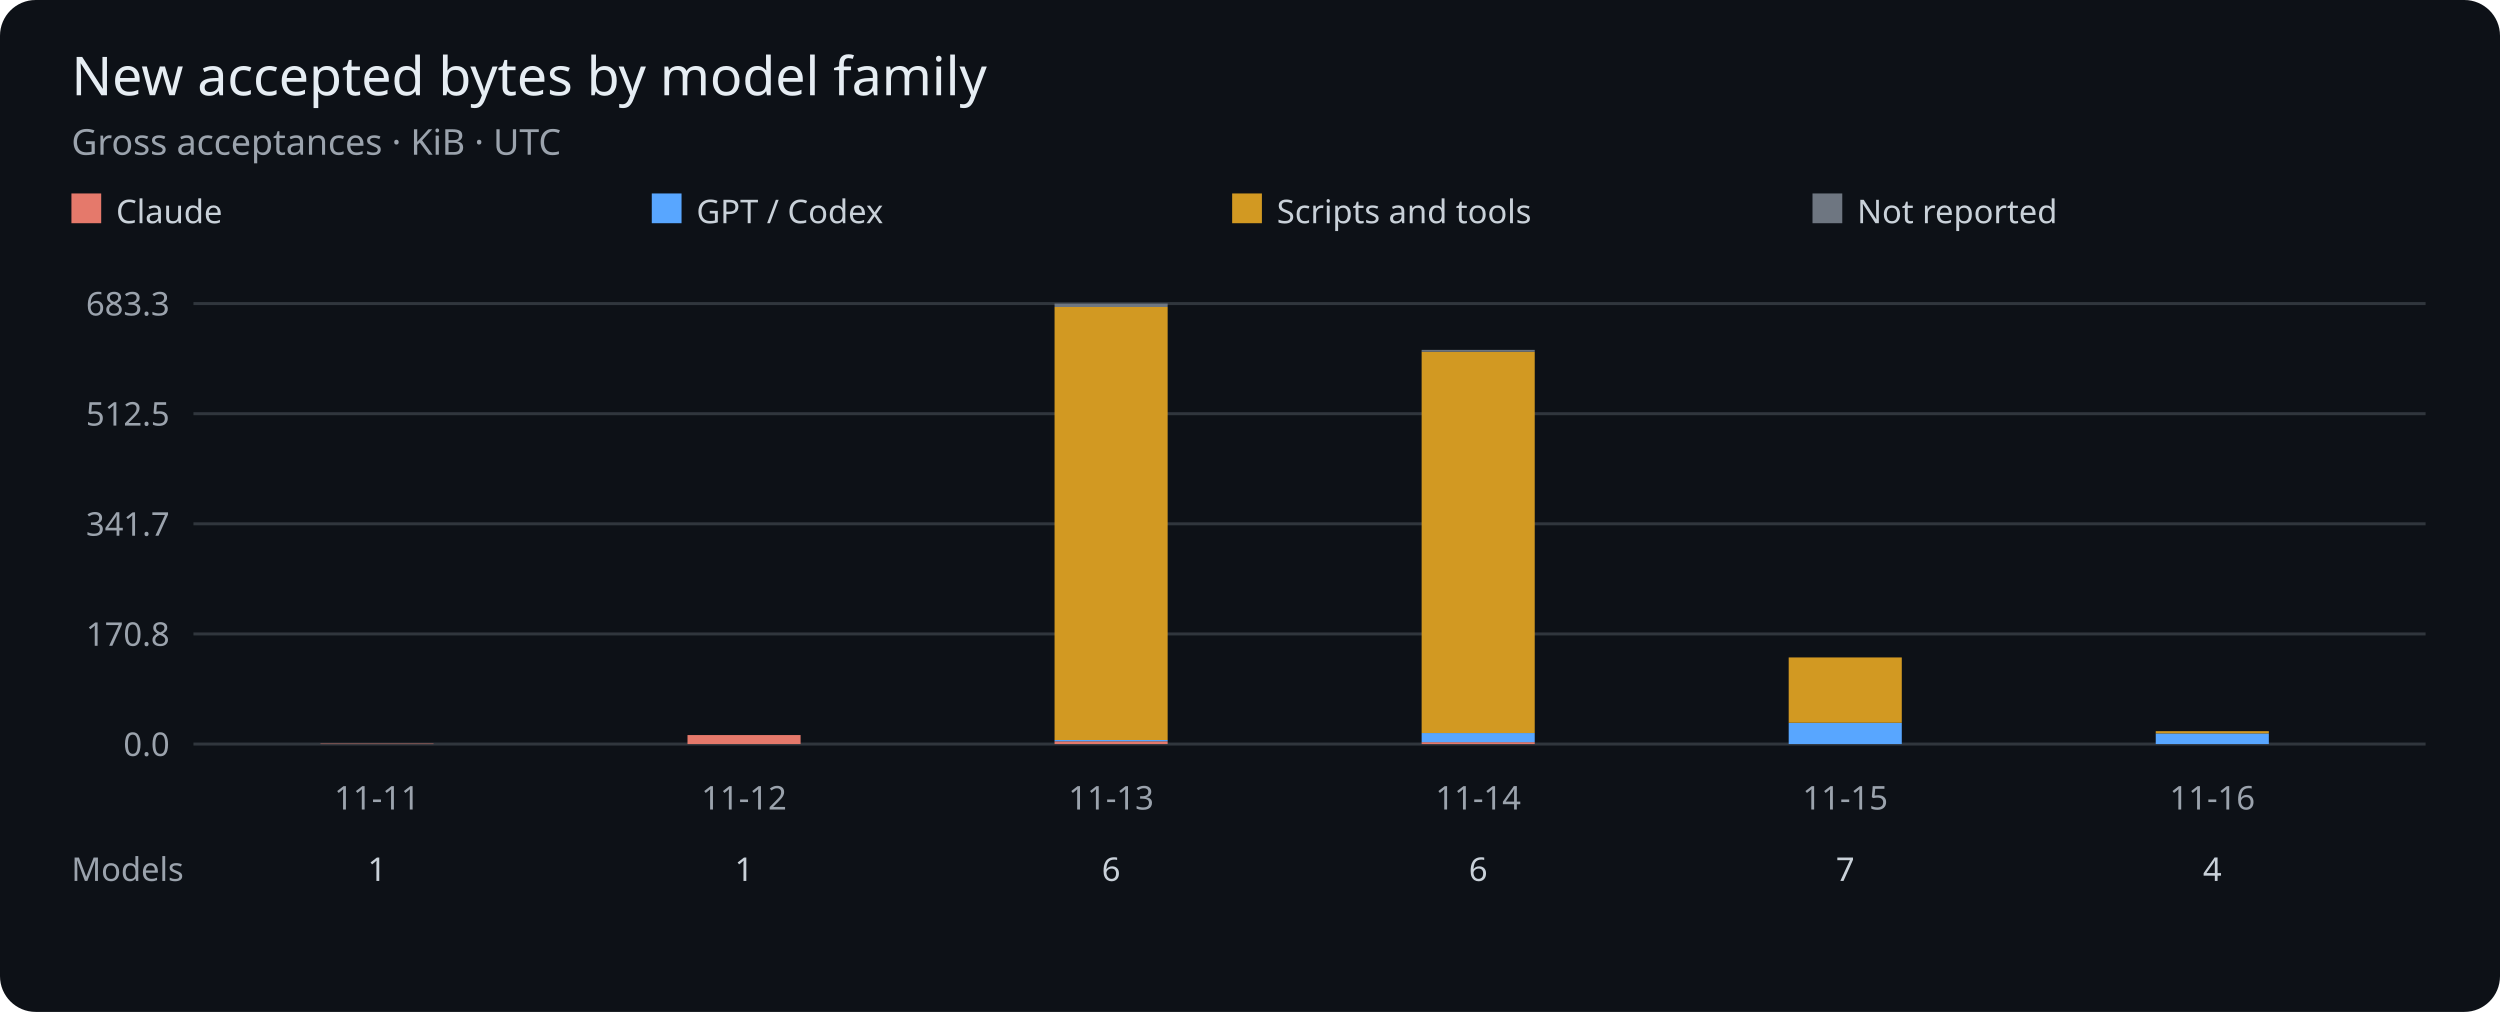
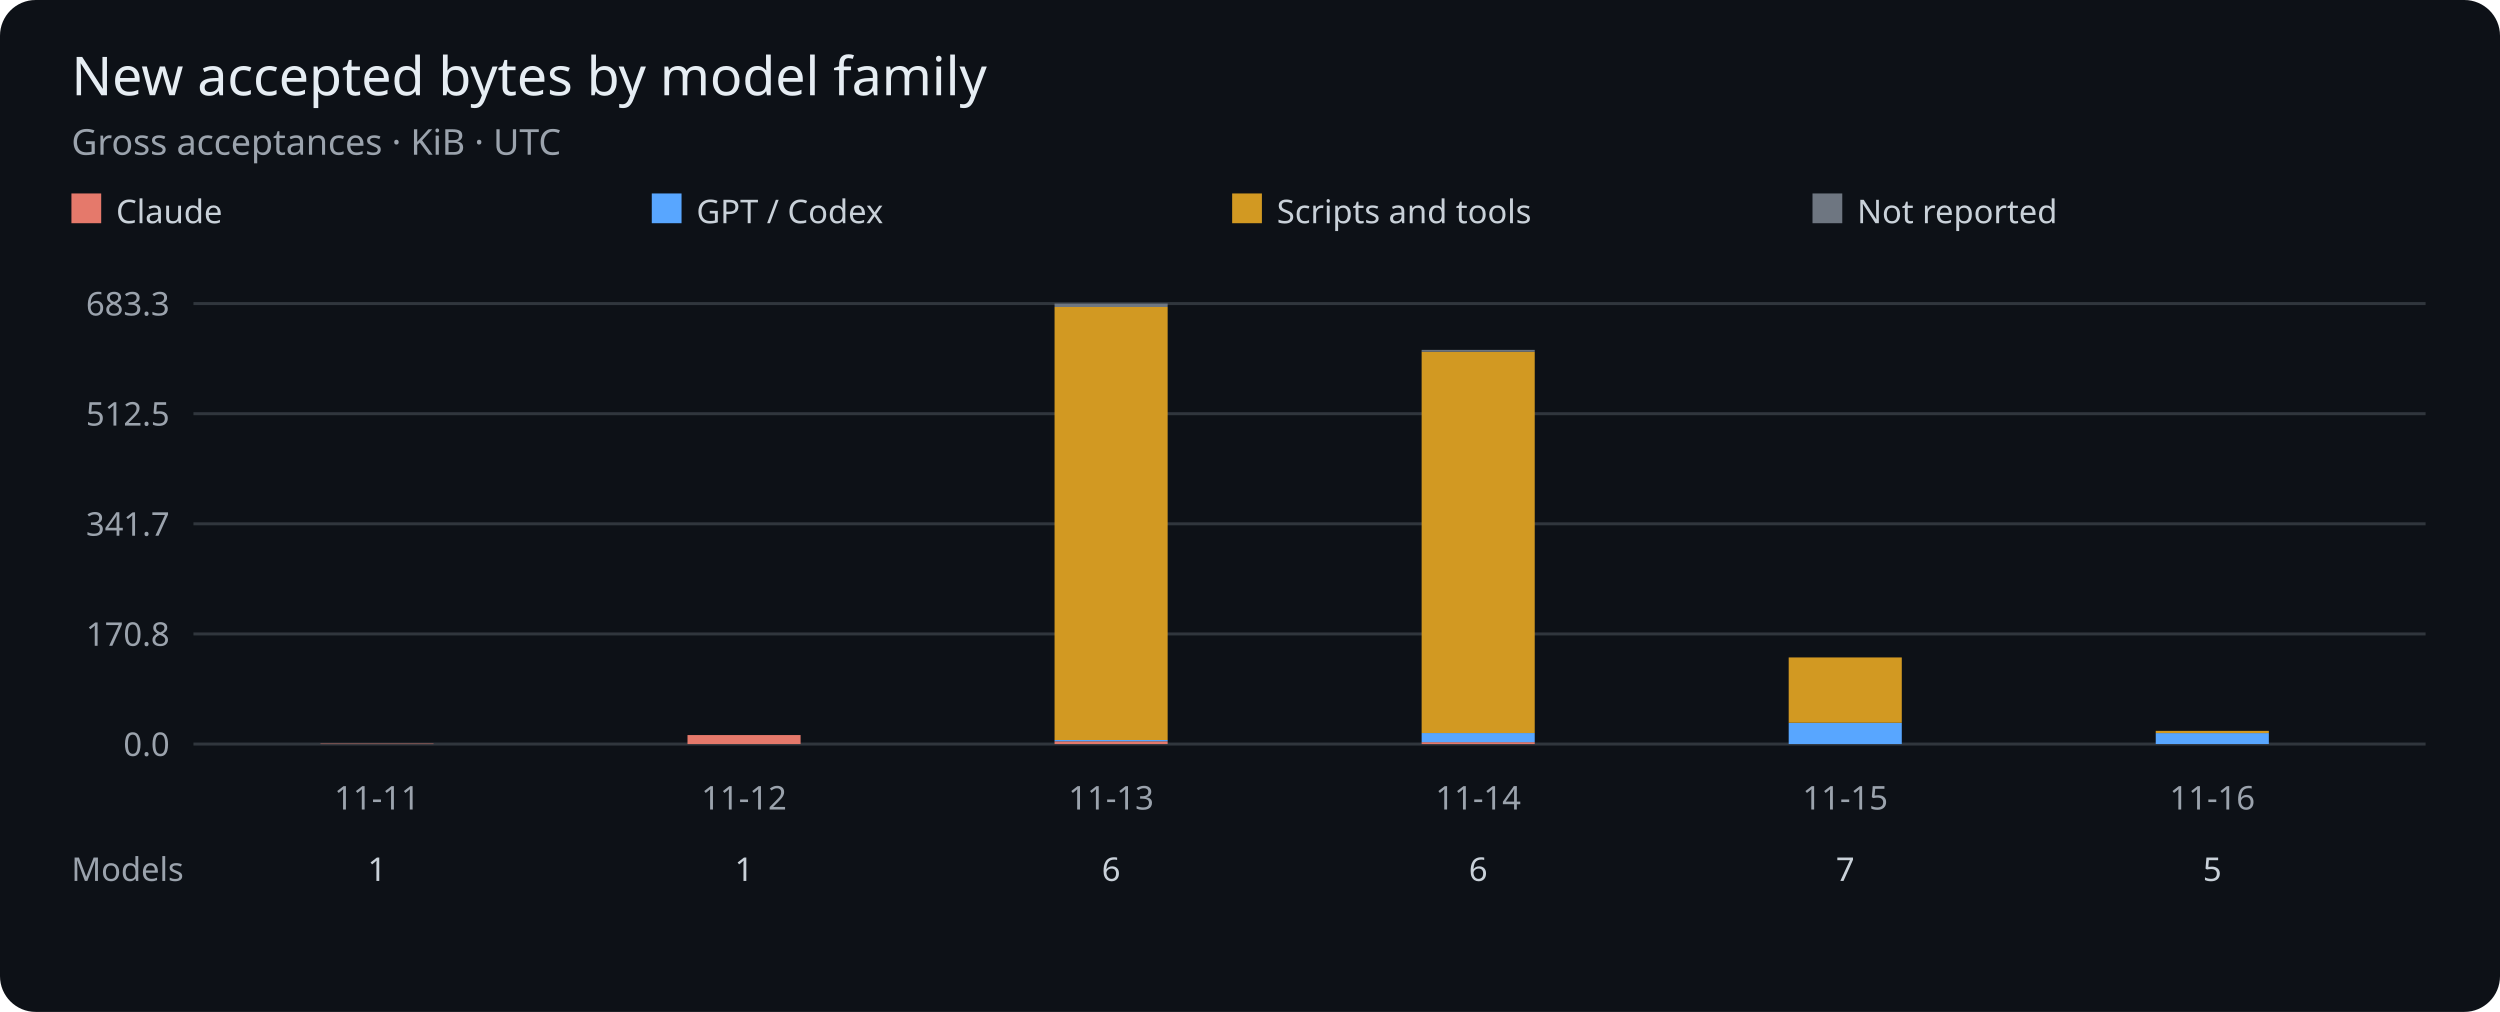
<svg xmlns="http://www.w3.org/2000/svg" viewBox="0 0 840 340" role="img" aria-label="Gross accepted bytes per UTC day by model family">
  <rect width="840" height="340" rx="12" fill="#0d1117" />
  <g font-family="sans-serif">
    <text x="24" y="32" fill="#e6edf3" font-size="18">New accepted bytes by model family</text>
    <text x="24" y="52" fill="#9ba3ad" font-size="12">Gross acceptances · KiB · UTC</text>
    <rect x="24" y="65" width="10" height="10" fill="#e5796b" />
    <text x="39" y="75" fill="#c9d1d9" font-size="11">Claude</text>
    <rect x="219" y="65" width="10" height="10" fill="#58a6ff" />
    <text x="234" y="75" fill="#c9d1d9" font-size="11">GPT / Codex</text>
    <rect x="414" y="65" width="10" height="10" fill="#d29922" />
    <text x="429" y="75" fill="#c9d1d9" font-size="11">Scripts and tools</text>
    <rect x="609" y="65" width="10" height="10" fill="#6e7681" />
    <text x="624" y="75" fill="#c9d1d9" font-size="11">Not reported</text>
    <path d="M65 250H815" stroke="#30363d" />
    <text x="57" y="254" fill="#9ba3ad" font-size="11" text-anchor="end">0.0</text>
    <path d="M65 213H815" stroke="#30363d" />
    <text x="57" y="217" fill="#9ba3ad" font-size="11" text-anchor="end">170.8</text>
    <path d="M65 176H815" stroke="#30363d" />
    <text x="57" y="180" fill="#9ba3ad" font-size="11" text-anchor="end">341.7</text>
    <path d="M65 139H815" stroke="#30363d" />
    <text x="57" y="143" fill="#9ba3ad" font-size="11" text-anchor="end">512.5</text>
    <path d="M65 102H815" stroke="#30363d" />
    <text x="57" y="106" fill="#9ba3ad" font-size="11" text-anchor="end">683.3</text>
    <rect x="107.67" y="249.86" width="38.00" height="0.14" fill="#e5796b" />
    <text x="126.67" y="272" fill="#9ba3ad" font-size="11" text-anchor="middle">11-11</text>
    <text x="126.67" y="296" fill="#c9d1d9" font-size="11" text-anchor="middle">1</text>
    <rect x="231.00" y="246.98" width="38.00" height="3.02" fill="#e5796b" />
    <text x="250.00" y="272" fill="#9ba3ad" font-size="11" text-anchor="middle">11-12</text>
    <text x="250.00" y="296" fill="#c9d1d9" font-size="11" text-anchor="middle">1</text>
    <rect x="354.33" y="249.07" width="38.00" height="0.93" fill="#e5796b" />
    <rect x="354.33" y="248.63" width="38.00" height="0.44" fill="#58a6ff" />
    <rect x="354.33" y="103.15" width="38.00" height="145.49" fill="#d29922" />
    <rect x="354.33" y="102.00" width="38.00" height="1.15" fill="#6e7681" />
    <text x="373.33" y="272" fill="#9ba3ad" font-size="11" text-anchor="middle">11-13</text>
    <text x="373.33" y="296" fill="#c9d1d9" font-size="11" text-anchor="middle">6</text>
    <rect x="477.67" y="249.36" width="38.00" height="0.64" fill="#e5796b" />
    <rect x="477.67" y="246.30" width="38.00" height="3.06" fill="#58a6ff" />
    <rect x="477.67" y="118.18" width="38.00" height="128.12" fill="#d29922" />
    <rect x="477.67" y="117.56" width="38.00" height="0.63" fill="#6e7681" />
    <text x="496.67" y="272" fill="#9ba3ad" font-size="11" text-anchor="middle">11-14</text>
    <text x="496.67" y="296" fill="#c9d1d9" font-size="11" text-anchor="middle">6</text>
    <rect x="601.00" y="250.00" width="38.00" height="0.00" fill="#e5796b" />
    <rect x="601.00" y="242.86" width="38.00" height="7.14" fill="#58a6ff" />
    <rect x="601.00" y="220.90" width="38.00" height="21.95" fill="#d29922" />
    <rect x="601.00" y="220.90" width="38.00" height="0.00" fill="#6e7681" />
    <text x="620.00" y="272" fill="#9ba3ad" font-size="11" text-anchor="middle">11-15</text>
    <text x="620.00" y="296" fill="#c9d1d9" font-size="11" text-anchor="middle">7</text>
    <rect x="724.33" y="250.00" width="38.00" height="0.00" fill="#e5796b" />
-     <rect x="724.33" y="246.42" width="38.00" height="3.58" fill="#58a6ff" />
-     <rect x="724.33" y="245.67" width="38.00" height="0.75" fill="#d29922" />
+     <rect x="724.33" y="246.31" width="38.00" height="3.68" fill="#58a6ff" />
+     <rect x="724.33" y="245.57" width="38.00" height="0.75" fill="#d29922" />
    <text x="743.33" y="272" fill="#9ba3ad" font-size="11" text-anchor="middle">11-16</text>
-     <text x="743.33" y="296" fill="#c9d1d9" font-size="11" text-anchor="middle">4</text>
+     <text x="743.33" y="296" fill="#c9d1d9" font-size="11" text-anchor="middle">5</text>
    <text x="24" y="296" fill="#9ba3ad" font-size="11">Models</text>
  </g>
</svg>
